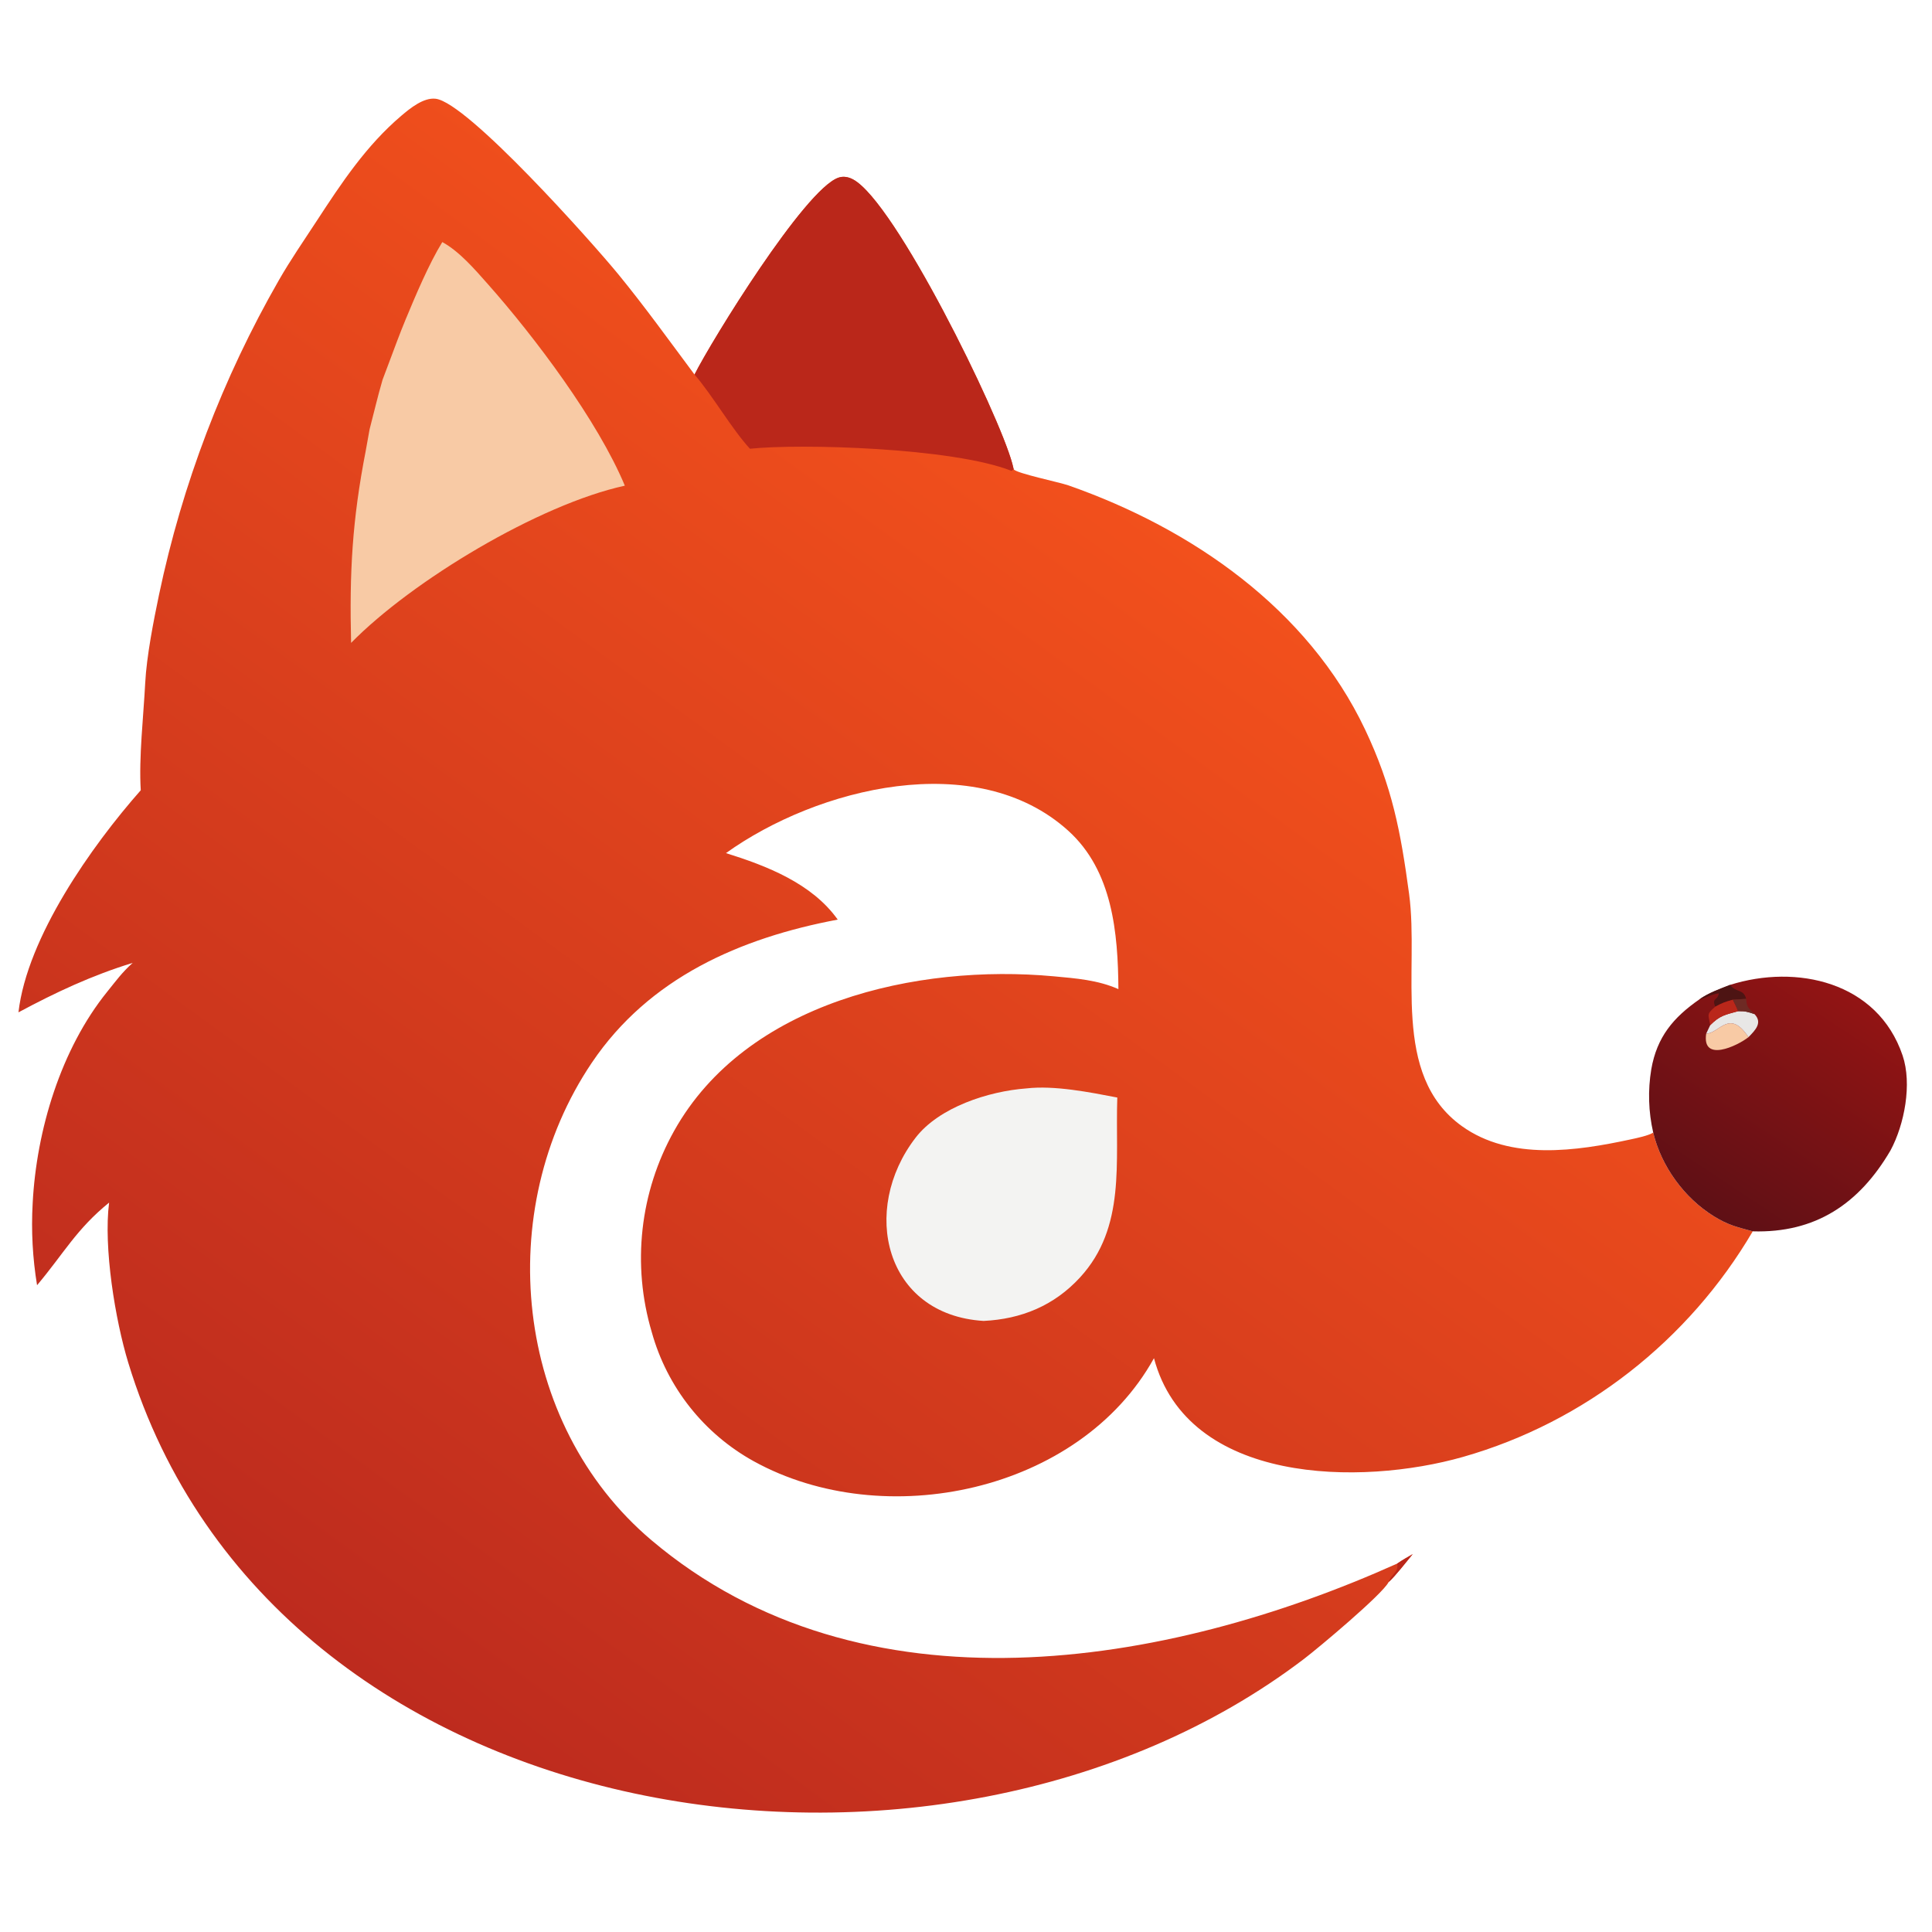
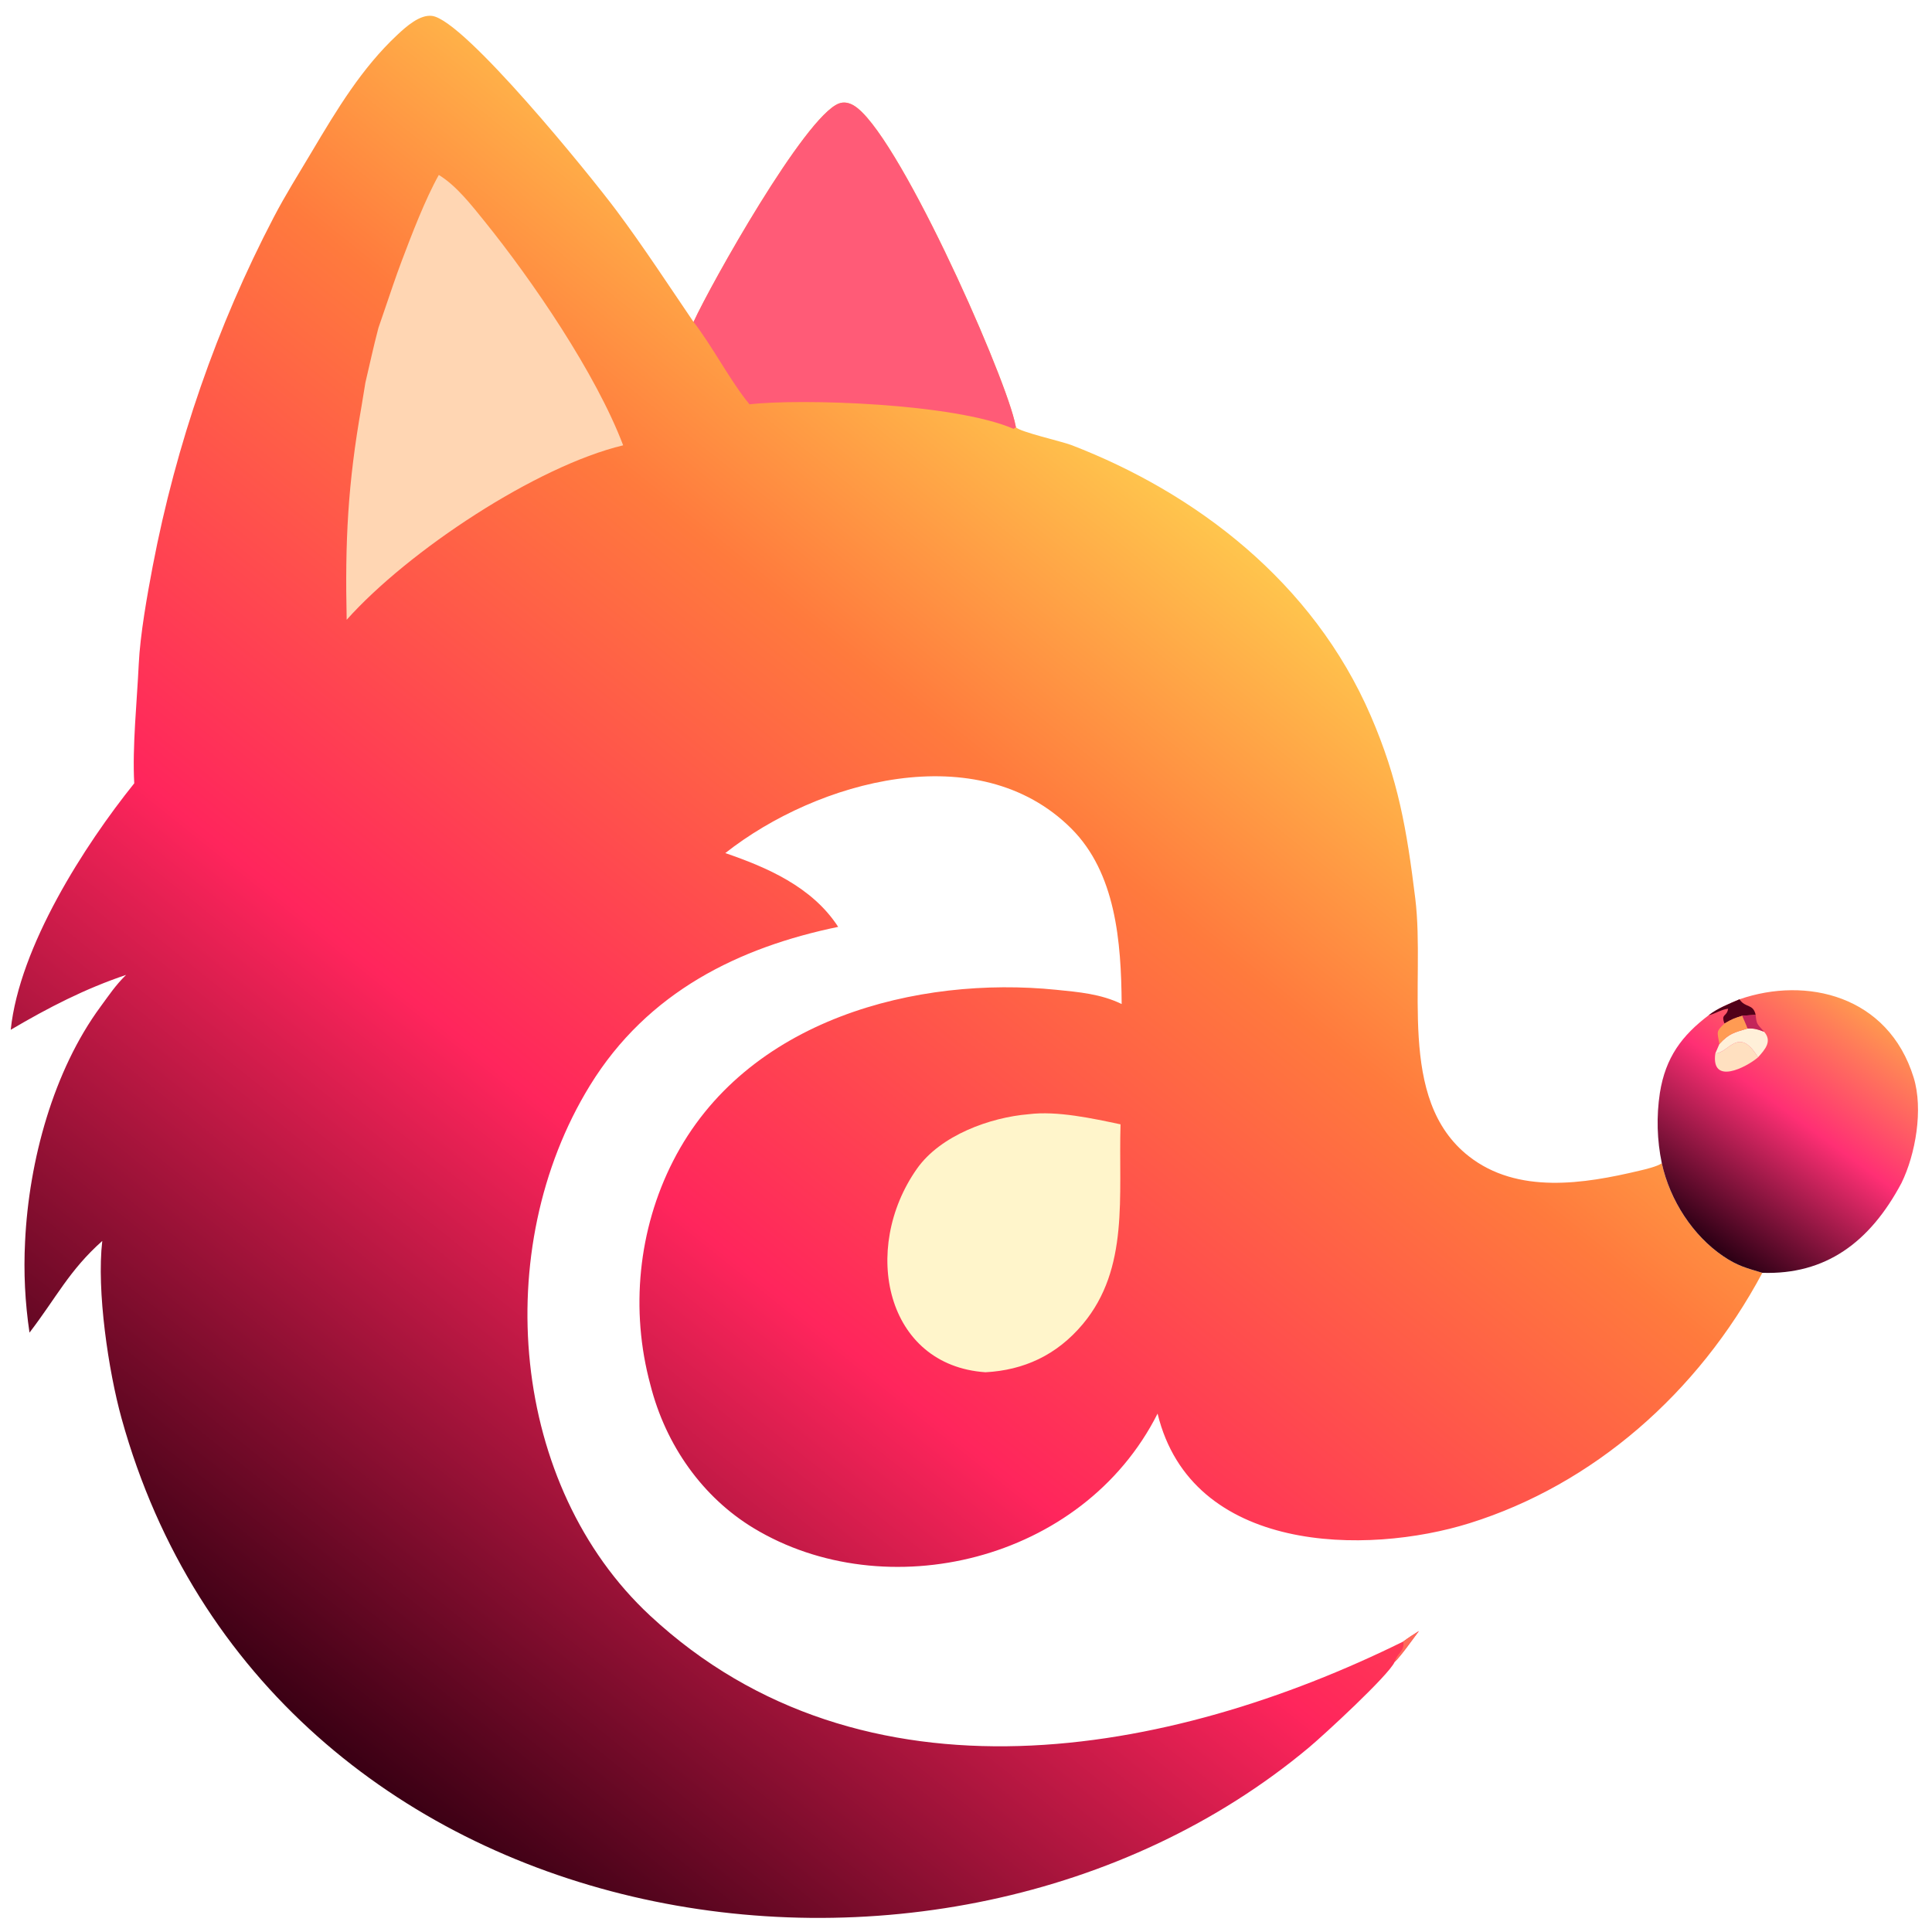
- <svg xmlns="http://www.w3.org/2000/svg" width="1480" height="1480" viewBox="0 0 1480 1480" version="1.1" id="svg255">
+ <svg xmlns="http://www.w3.org/2000/svg" width="1280" height="1280" viewBox="0 0 1280 1280" version="1.1" id="svg255">
  <defs id="defs61">
-     <linearGradient id="gradient_0" gradientUnits="userSpaceOnUse" x1="275.225" y1="783.692" x2="591.753" y2="349.875" gradientTransform="matrix(2,0,0,2,-283.2715,-291.6495)">
-       <stop offset="0" stop-color="#BD2B1E" id="stop60" />
-       <stop offset="1" stop-color="#F2501C" id="stop61" />
+     <linearGradient id="gradient_0" gradientUnits="userSpaceOnUse" x1="275.225" y1="783.692" x2="591.753" y2="349.875" gradientTransform="matrix(1.747019,0,0,1.919599,-252.6894,-341.9878)">
+       <stop offset="0" stop-color="#3b0014" id="stop60" />
+       <stop offset="0.42" stop-color="#ff255c" id="stop60-2" />
+       <stop offset="0.78" stop-color="#ff7a3d" id="stop60-3" />
+       <stop offset="1" stop-color="#ffc54d" id="stop61" />
    </linearGradient>
  </defs>
-   <path fill="url(#gradient_0)" d="m 107.829,605.367 c -1.556,-25.02 2.094,-56.64 3.406,-82.122 1.054,-20.458 6.424,-47.734 10.598,-67.734 17.786,-84.562 48.742,-165.806 91.734,-240.764 8.878,-15.518 19.172,-30.39 28.948,-45.362 19.122,-29.278 37.982,-57.826 64.908,-80.716 6.698,-5.694 17.034,-14.122 26.31,-13.028 24.49,2.886 120.058,110.23 139.916,134.46 20.356,24.838 39.176,51.08 58.384,76.808 13.31,-26.394 84.27,-141.522 110.114,-150.766 3.882,-1.388 7.828,-0.598 11.384,1.318 32.208,17.33 111.448,178.844 121.958,217.762 0.392,1.434 0.746,2.878 1.062,4.33 2.498,3.134 34.658,9.754 41.982,12.292 94.39,33.064 183.294,94.522 227.15,186.93 20.854,43.942 27.304,78.348 33.746,125.958 7.932,58.616 -14.396,138.632 40.484,177.958 37.16,26.628 87.786,19.1 129.432,10.098 4.326,-0.924 13.618,-2.878 17.086,-5.178 6.186,25.81 23.77,50.04 46.372,64.042 11.192,6.934 17.824,8.276 29.89,11.608 -48.896,83.31 -128.57,146.202 -221.988,172.804 -78.058,22.228 -210.876,21.266 -236.71,-75.624 -56.978,102.808 -206.758,134.01 -306.532,78.97 -38.28,-21.132 -66.45,-56.772 -78.17,-98.898 -15.37,-51.638 -9.178,-107.298 17.168,-154.294 55.176,-98.624 186.098,-127.996 290.81,-118.32 16.942,1.566 33.718,2.824 49.482,9.812 -0.336,-42.99 -4.424,-90.566 -38.364,-121.286 -70.416,-63.736 -192.412,-32.954 -262.27,17.098 31.108,9.714 65.862,23.144 85.618,50.932 -74.708,14.062 -144.434,44.518 -188.348,109.602 -76.106,112.796 -60.114,276.428 45.732,365.874 161.608,136.566 394.186,97.386 571.198,17.832 4.122,-2.758 7.59,-4.784 11.858,-7.214 -4.666,5.606 -13.46,17.034 -18.404,21.362 -4.694,9.354 -53.814,50.502 -64.924,58.956 -278.89,212.204 -789.366,137.972 -900.62,-227.064 -9.972,-32.714 -19.046,-88.152 -14.652,-122.55 -25.11,20.362 -34.652,38.89 -55.184,63.282 -3.414,-20.704 -4.544,-41.722 -3.372,-62.674 2.884,-56.168 21.638,-118.278 57.162,-162.218 6.774,-8.38 11.21,-14.616 19.45,-22.028 -31.138,9.538 -58.948,22.572 -87.492,37.886 6.622,-57.558 56.092,-127.556 93.688,-170.134 z" id="path61" style="display:inline;fill:url(#gradient_0);stroke-width:2" />
-   <path fill="#ba271a" d="m 532.033,286.909 c 13.31,-26.394 84.27,-141.522 110.114,-150.766 3.882,-1.388 7.828,-0.598 11.384,1.318 32.208,17.33 111.448,178.844 121.958,217.762 0.392,1.434 0.746,2.878 1.062,4.33 -0.57,0.384 -1.14,0.766 -1.708,1.15 -44.89,-17.746 -161.718,-21.05 -200.348,-16.938 -14.146,-15.406 -28.556,-40.72 -42.462,-56.856 z" id="path62" style="stroke-width:2" />
-   <path fill="#ba271a" d="m 1070.319,1197.763 c 4.122,-2.758 7.59,-4.784 11.858,-7.214 -4.666,5.606 -13.46,17.034 -18.404,21.362 1.828,-6.158 7.844,-7.38 6.546,-14.148 z" id="path63" style="stroke-width:2" />
-   <path fill="#f8caa5" d="m 338.827,185.439 c 13.06,7.128 24.822,20.844 34.746,32.032 35.972,40.55 84.308,104.752 105.082,154.582 -65.71,14.318 -162.912,72.748 -209.7,120.432 -1.326,-54.1 0.85,-93.869 11.204,-147.099 l 2.984,-16.586 c 5.402,-20.819 5.154,-21.133 9.891,-37.818 l 5.13,-13.625 c 3.775,-10.068 8.208,-22.166 12.504,-32.498 7.658,-18.428 17.814,-42.594 28.158,-59.42 z" id="path64" style="stroke-width:2" />
-   <path fill="#f3f3f2" d="m 786.291,833.771 c 21.466,-2.472 48.6,2.964 69.606,6.99 -1.652,49.332 6.84,99.374 -28.616,137.894 -19.808,21.52 -44.87,31.832 -73.812,33.238 -75.762,-4.69 -94.71,-85.05 -52.09,-140.358 17.96,-23.308 55.826,-35.618 84.912,-37.764 z" id="path66" style="stroke-width:2" />
+   <path fill="url(#gradient_0)" d="m 88.94,518.968 c -1.359,-24.014 1.829,-54.363 2.975,-78.821 0.921,-19.636 5.611,-45.815 9.257,-65.011 15.536,-81.163 42.577,-159.141 80.13,-231.085 7.755,-14.894 16.747,-29.168 25.286,-43.538 16.703,-28.101 33.178,-55.501 56.698,-77.471 5.851,-5.465 14.879,-13.554 22.982,-12.504 21.392,2.77 104.872,105.799 122.218,129.055 17.781,23.84 34.221,49.027 50.999,73.72 11.626,-25.333 73.611,-135.833 96.186,-144.705 3.391,-1.332 6.838,-0.574 9.944,1.265 28.134,16.633 97.351,171.654 106.531,209.008 0.342,1.376 0.652,2.762 0.928,4.156 2.182,3.008 30.274,9.362 36.672,11.798 82.451,31.735 160.109,90.722 198.418,179.415 18.216,42.176 23.85,75.198 29.477,120.894 6.929,56.26 -12.575,133.059 35.363,170.804 32.46,25.558 76.682,18.332 113.06,9.692 3.779,-0.887 11.895,-2.762 14.925,-4.97 5.404,24.772 20.763,48.028 40.506,61.467 9.776,6.655 15.569,7.943 26.109,11.141 -42.711,79.961 -112.307,140.325 -193.909,165.857 -68.184,21.334 -184.202,20.411 -206.768,-72.584 -49.771,98.675 -180.605,128.623 -267.759,75.796 -33.438,-20.283 -58.045,-54.49 -68.282,-94.922 -13.426,-49.562 -8.017,-102.985 14.996,-148.091 48.197,-94.659 162.558,-122.851 254.025,-113.563 14.799,1.503 29.453,2.71 43.223,9.418 -0.293,-41.262 -3.864,-86.925 -33.511,-116.41 -61.509,-61.174 -168.074,-31.629 -229.095,16.411 27.173,9.323 57.531,22.214 74.788,48.885 -65.258,13.497 -126.164,42.728 -164.524,105.196 -66.479,108.262 -52.51,265.315 39.947,351.166 141.166,131.076 344.325,93.471 498.947,17.115 3.601,-2.647 6.63,-4.592 10.358,-6.924 -4.076,5.381 -11.757,16.349 -16.076,20.503 -4.1,8.978 -47.007,48.472 -56.712,56.586 C 623.641,1361.388 177.736,1290.14 80.554,939.778 71.844,908.379 63.918,855.17 67.756,822.155 45.822,841.698 37.487,859.482 19.552,882.893 16.57,863.021 15.583,842.848 16.607,822.739 19.126,768.829 35.507,709.215 66.538,667.042 72.455,658.999 76.33,653.013 83.528,645.899 56.328,655.054 32.036,667.564 7.103,682.262 12.887,627.018 56.1,559.834 88.94,518.968 Z" id="path61" style="display:inline;fill:url(#gradient_0);stroke-width:1.831" />
+   <path fill="#ff5b77" d="m 459.486,213.312 c 11.626,-25.333 73.611,-135.833 96.186,-144.705 3.391,-1.332 6.838,-0.574 9.944,1.265 28.134,16.633 97.351,171.654 106.531,209.008 0.342,1.376 0.652,2.762 0.928,4.156 -0.498,0.369 -0.996,0.735 -1.492,1.104 C 632.371,267.107 530.321,263.936 496.577,267.882 484.22,253.096 471.633,228.799 459.486,213.312 Z" id="path62" style="stroke-width:1.831" />
+   <path fill="#ff6a58" d="m 929.684,1087.549 c 3.601,-2.647 6.63,-4.592 10.358,-6.924 -4.076,5.381 -11.757,16.349 -16.076,20.503 1.597,-5.91 6.852,-7.083 5.718,-13.579 z" id="path63" style="stroke-width:1.831" />
+   <path fill="#ffd6b3" d="m 290.719,115.921 c 11.408,6.841 21.682,20.006 30.351,30.744 31.422,38.92 73.644,100.541 91.79,148.368 -57.398,13.742 -142.305,69.824 -183.175,115.591 -1.158,-51.925 0.743,-90.095 9.787,-141.186 l 2.607,-15.919 c 4.718,-19.982 4.502,-20.283 8.64,-36.297 l 4.481,-13.078 c 3.297,-9.663 7.17,-21.275 10.922,-31.192 6.689,-17.687 15.561,-40.882 24.596,-57.031 z" id="path64" style="stroke-width:1.831" />
+   <path fill="#fff5cb" d="m 681.583,738.19 c 18.751,-2.373 42.453,2.845 60.801,6.709 -1.443,47.349 5.975,95.379 -24.996,132.351 -17.302,20.655 -39.194,30.552 -64.475,31.902 -66.179,-4.501 -82.73,-81.631 -45.501,-134.715 15.688,-22.371 48.765,-34.186 74.171,-36.246 z" id="path66" style="stroke-width:1.831" />
  <defs id="defs67">
-     <linearGradient id="gradient_1" gradientUnits="userSpaceOnUse" x1="793.404" y1="607.458" x2="847.677" y2="525.462" gradientTransform="matrix(2,0,0,2,-283.2715,-291.6495)">
-       <stop offset="0" stop-color="#5F1015" id="stop66" />
-       <stop offset="1" stop-color="#921414" id="stop67" />
+     <linearGradient id="gradient_1" gradientUnits="userSpaceOnUse" x1="793.404" y1="607.458" x2="847.677" y2="525.462" gradientTransform="matrix(1.747019,0,0,1.919599,-252.6894,-341.9878)">
+       <stop offset="0" stop-color="#2e0015" id="stop66" />
+       <stop offset="0.55" stop-color="#ff2f74" id="stop66-2" />
+       <stop offset="1" stop-color="#ff9650" id="stop67" />
    </linearGradient>
  </defs>
-   <path fill="url(#gradient_1)" d="m 1325.339,754.463 c 50.554,-15.986 112.908,-2.706 132.14,54.09 7.37,21.764 1.432,52.864 -9.256,72.7 -24.096,41.222 -57.764,63.42 -105.53,62.008 -12.066,-3.332 -18.698,-4.674 -29.89,-11.608 -22.602,-14.002 -40.186,-38.232 -46.372,-64.042 -3.652,-15.912 -4.152,-32.386 -1.472,-48.49 4.322,-24.782 16.876,-39.71 36.954,-53.626 6.818,-4.84 15.6,-7.96 23.426,-11.032 z" id="path67" style="fill:url(#gradient_1);stroke-width:2" />
-   <path fill="#f8caa5" d="m 1307.013,791.833 c 10.126,-0.122 17.69,-19.472 32.394,2.692 -8.852,6.904 -35.766,19.514 -32.394,-2.692 z" id="path68" style="stroke-width:2" />
-   <path fill="#e8e7e6" d="m 1331.476,774.611 c 5.278,-0.156 7.452,0.506 12.53,2.24 6.34,6.526 0.792,12.192 -4.6,17.674 -14.704,-22.164 -22.268,-2.814 -32.394,-2.692 l 3.084,-6.504 c 7.462,-7.456 11.262,-7.884 21.38,-10.718 z" id="path69" style="stroke-width:2" />
-   <path fill="#4d1413" d="m 1301.912,765.495 c 6.818,-4.84 15.6,-7.96 23.426,-11.032 4.584,6.194 10.364,2.848 12.272,10.71 l -10.176,0.65 c -6.186,1.766 -7.626,2.208 -13.486,5.348 -2.842,-7.034 1.756,-4.346 2.784,-10.226 -5.484,0.606 -9.222,3.308 -14.82,4.55 z" id="path70" style="stroke-width:2" />
-   <path fill="#ba271a" d="m 1313.948,771.171 c 5.86,-3.14 7.3,-3.582 13.486,-5.348 1.09,2.312 3.236,6.562 4.042,8.788 -10.118,2.834 -13.918,3.262 -21.38,10.718 -1.542,-8.674 -2.816,-8.386 3.852,-14.158 z" id="path71" style="stroke-width:2" />
-   <path fill="#6e2a24" d="m 1327.435,765.823 10.176,-0.65 c 0.708,6.752 1.066,6.072 6.396,11.678 -5.078,-1.734 -7.252,-2.396 -12.53,-2.24 -0.806,-2.226 -2.952,-6.476 -4.042,-8.788 z" id="path72" style="stroke-width:2" />
+   <path fill="url(#gradient_1)" d="m 1152.446,662.07 c 44.159,-15.343 98.626,-2.597 115.425,51.916 6.438,20.889 1.251,50.739 -8.085,69.777 -21.048,39.565 -50.457,60.87 -92.181,59.515 -10.54,-3.198 -16.333,-4.486 -26.109,-11.141 -19.743,-13.439 -35.103,-36.695 -40.506,-61.467 -3.19,-15.272 -3.627,-31.084 -1.286,-46.541 3.775,-23.786 14.741,-38.114 32.28,-51.47 5.955,-4.645 13.627,-7.64 20.463,-10.589 z" id="path67" style="fill:url(#gradient_1);stroke-width:1.831" />
+   <path fill="#ffe0c0" d="m 1136.438,697.938 c 8.845,-0.117 15.452,-18.689 28.296,2.584 -7.732,6.626 -31.242,18.73 -28.296,-2.584 z" id="path68" style="stroke-width:1.831" />
+   <path fill="#fff0d9" d="m 1157.808,681.408 c 4.611,-0.15 6.51,0.486 10.945,2.15 5.538,6.264 0.692,11.702 -4.018,16.963 -12.844,-21.273 -19.451,-2.701 -28.296,-2.584 l 2.694,-6.243 c 6.518,-7.156 9.837,-7.567 18.675,-10.287 z" id="path69" style="stroke-width:1.831" />
+   <path fill="#520019" d="m 1131.984,672.659 c 5.955,-4.645 13.627,-7.64 20.463,-10.589 4.004,5.945 9.053,2.734 10.72,10.279 l -8.889,0.624 c -5.403,1.695 -6.661,2.119 -11.78,5.133 -2.483,-6.751 1.534,-4.171 2.432,-9.815 -4.79,0.582 -8.055,3.175 -12.945,4.367 z" id="path70" style="stroke-width:1.831" />
+   <path fill="#ff9b53" d="m 1142.497,678.106 c 5.119,-3.014 6.377,-3.438 11.78,-5.133 0.952,2.219 2.827,6.298 3.531,8.435 -8.838,2.72 -12.157,3.131 -18.675,10.287 -1.347,-8.325 -2.46,-8.049 3.365,-13.589 z" id="path71" style="stroke-width:1.831" />
+   <path fill="#c3265a" d="m 1154.277,672.973 8.889,-0.624 c 0.619,6.481 0.931,5.828 5.587,11.209 -4.436,-1.664 -6.335,-2.3 -10.945,-2.15 -0.704,-2.137 -2.579,-6.216 -3.531,-8.435 z" id="path72" style="stroke-width:1.831" />
</svg>
